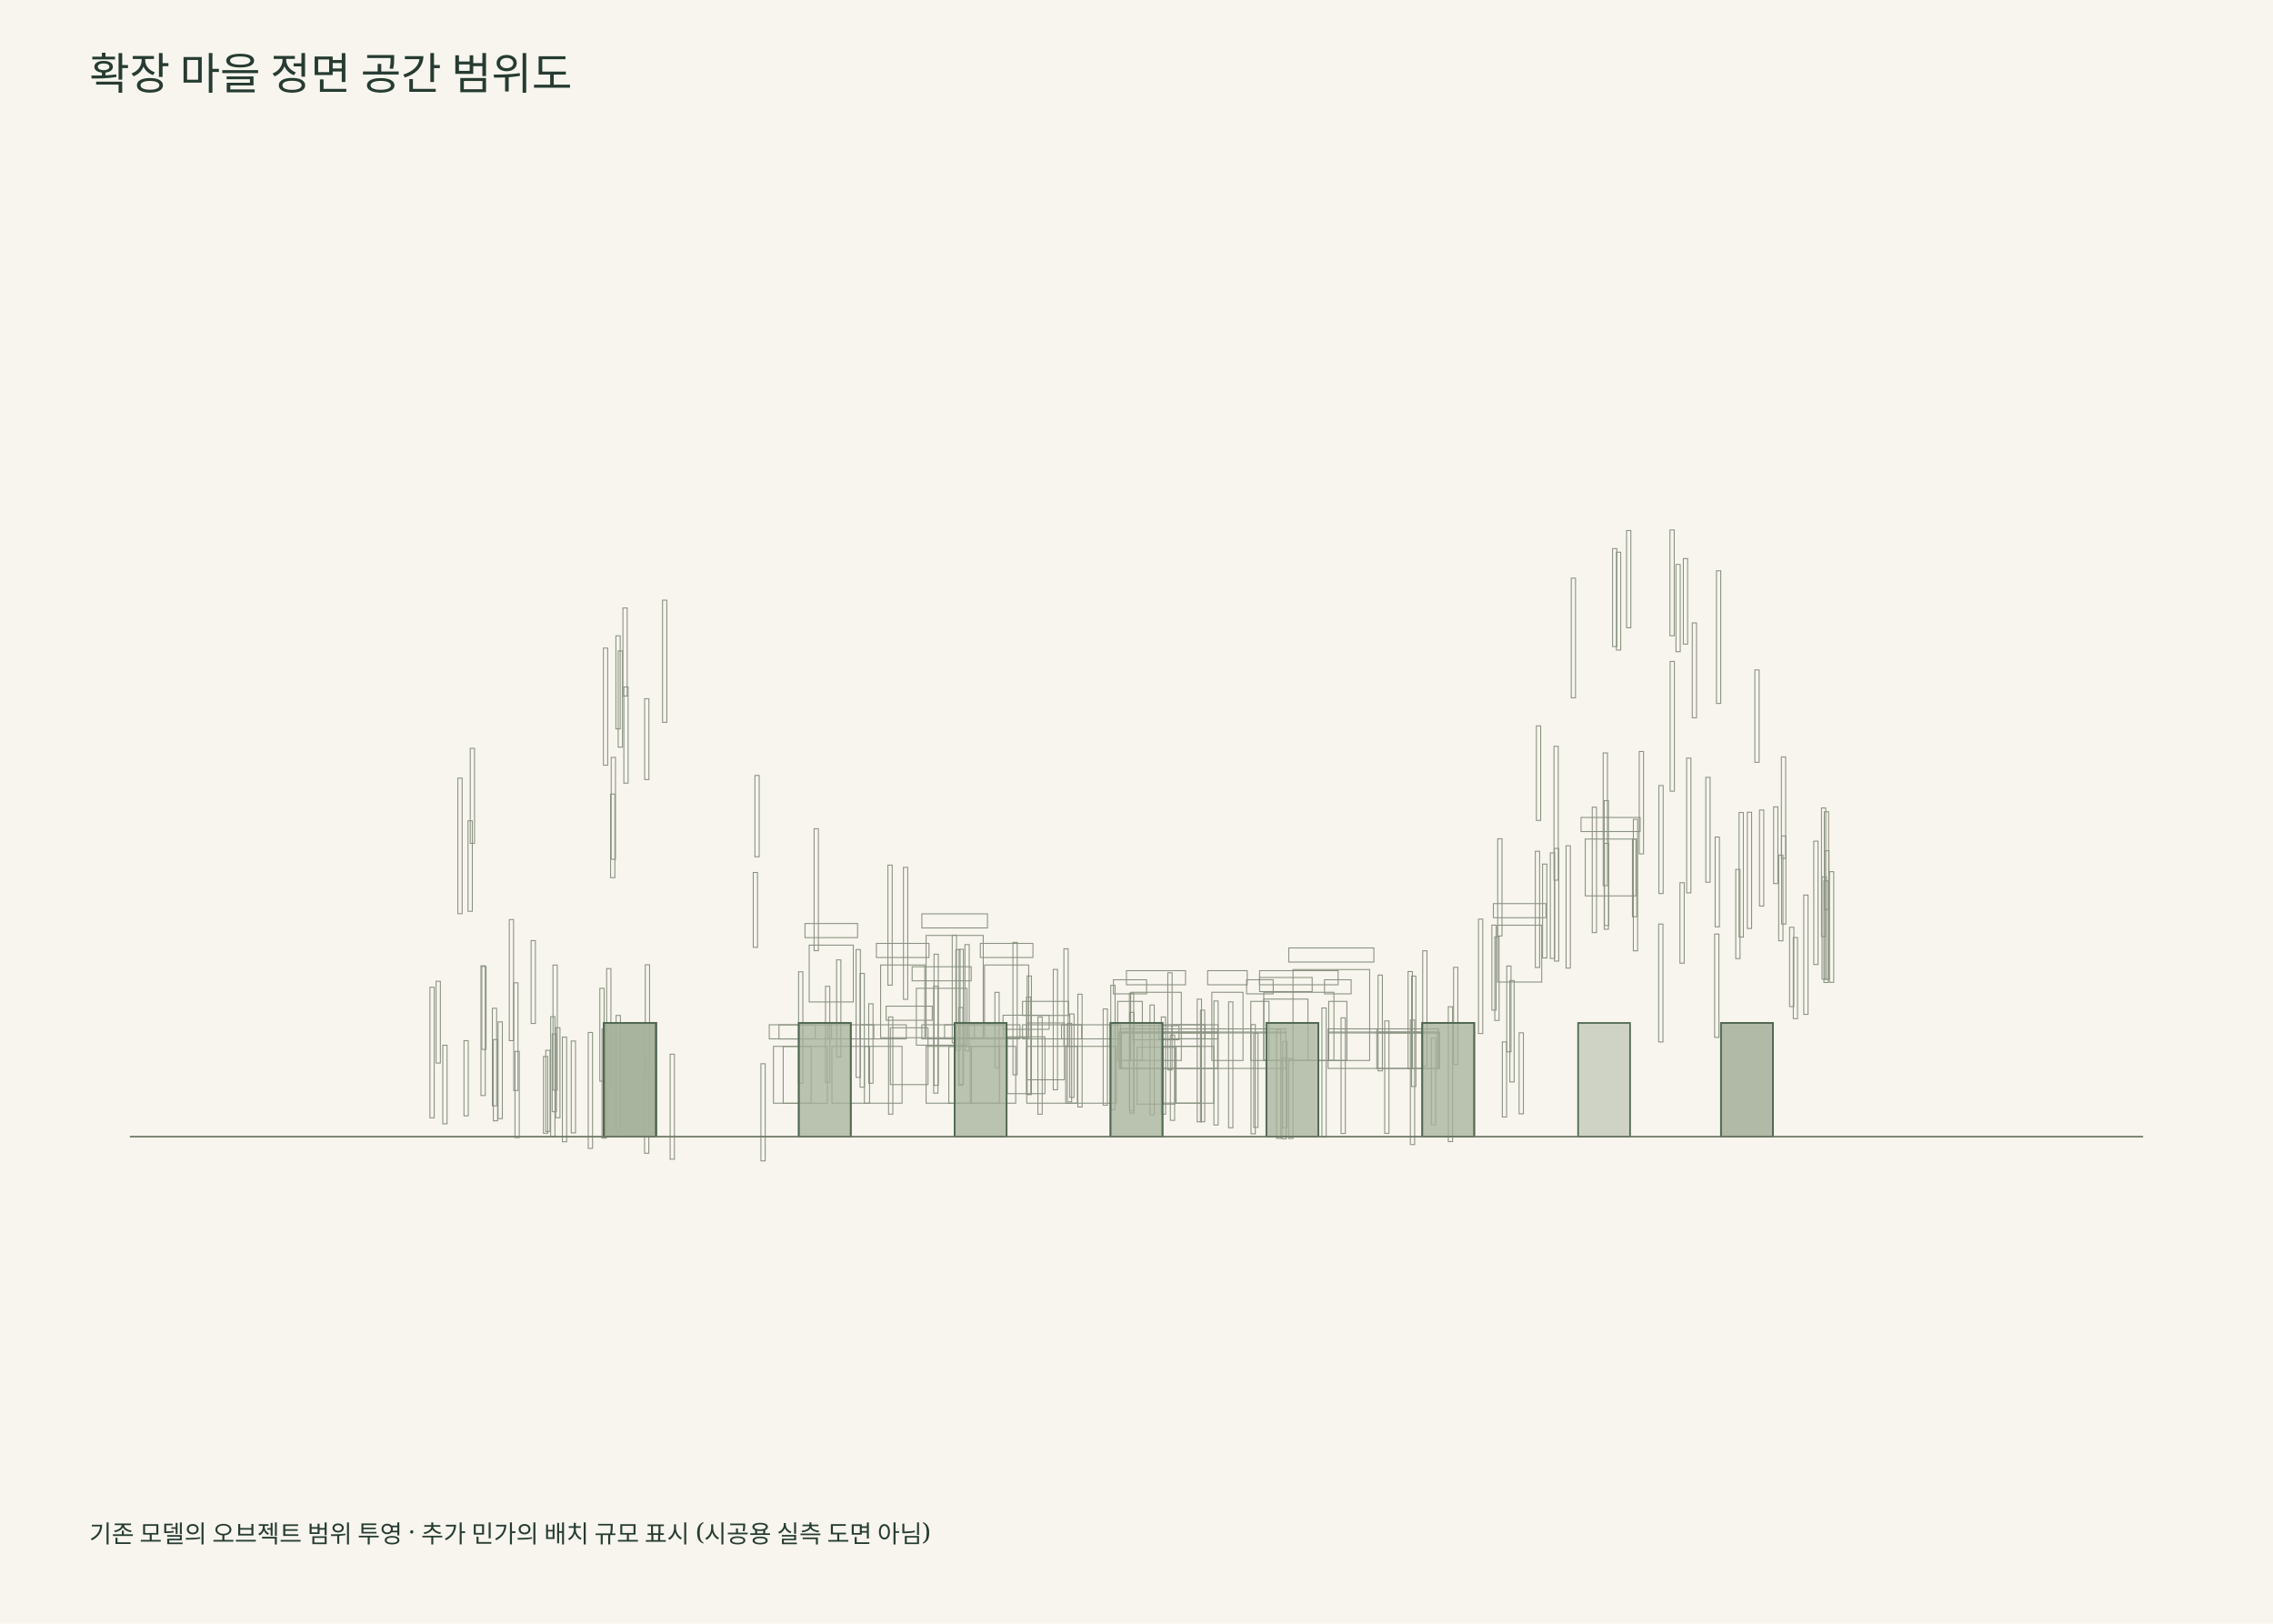
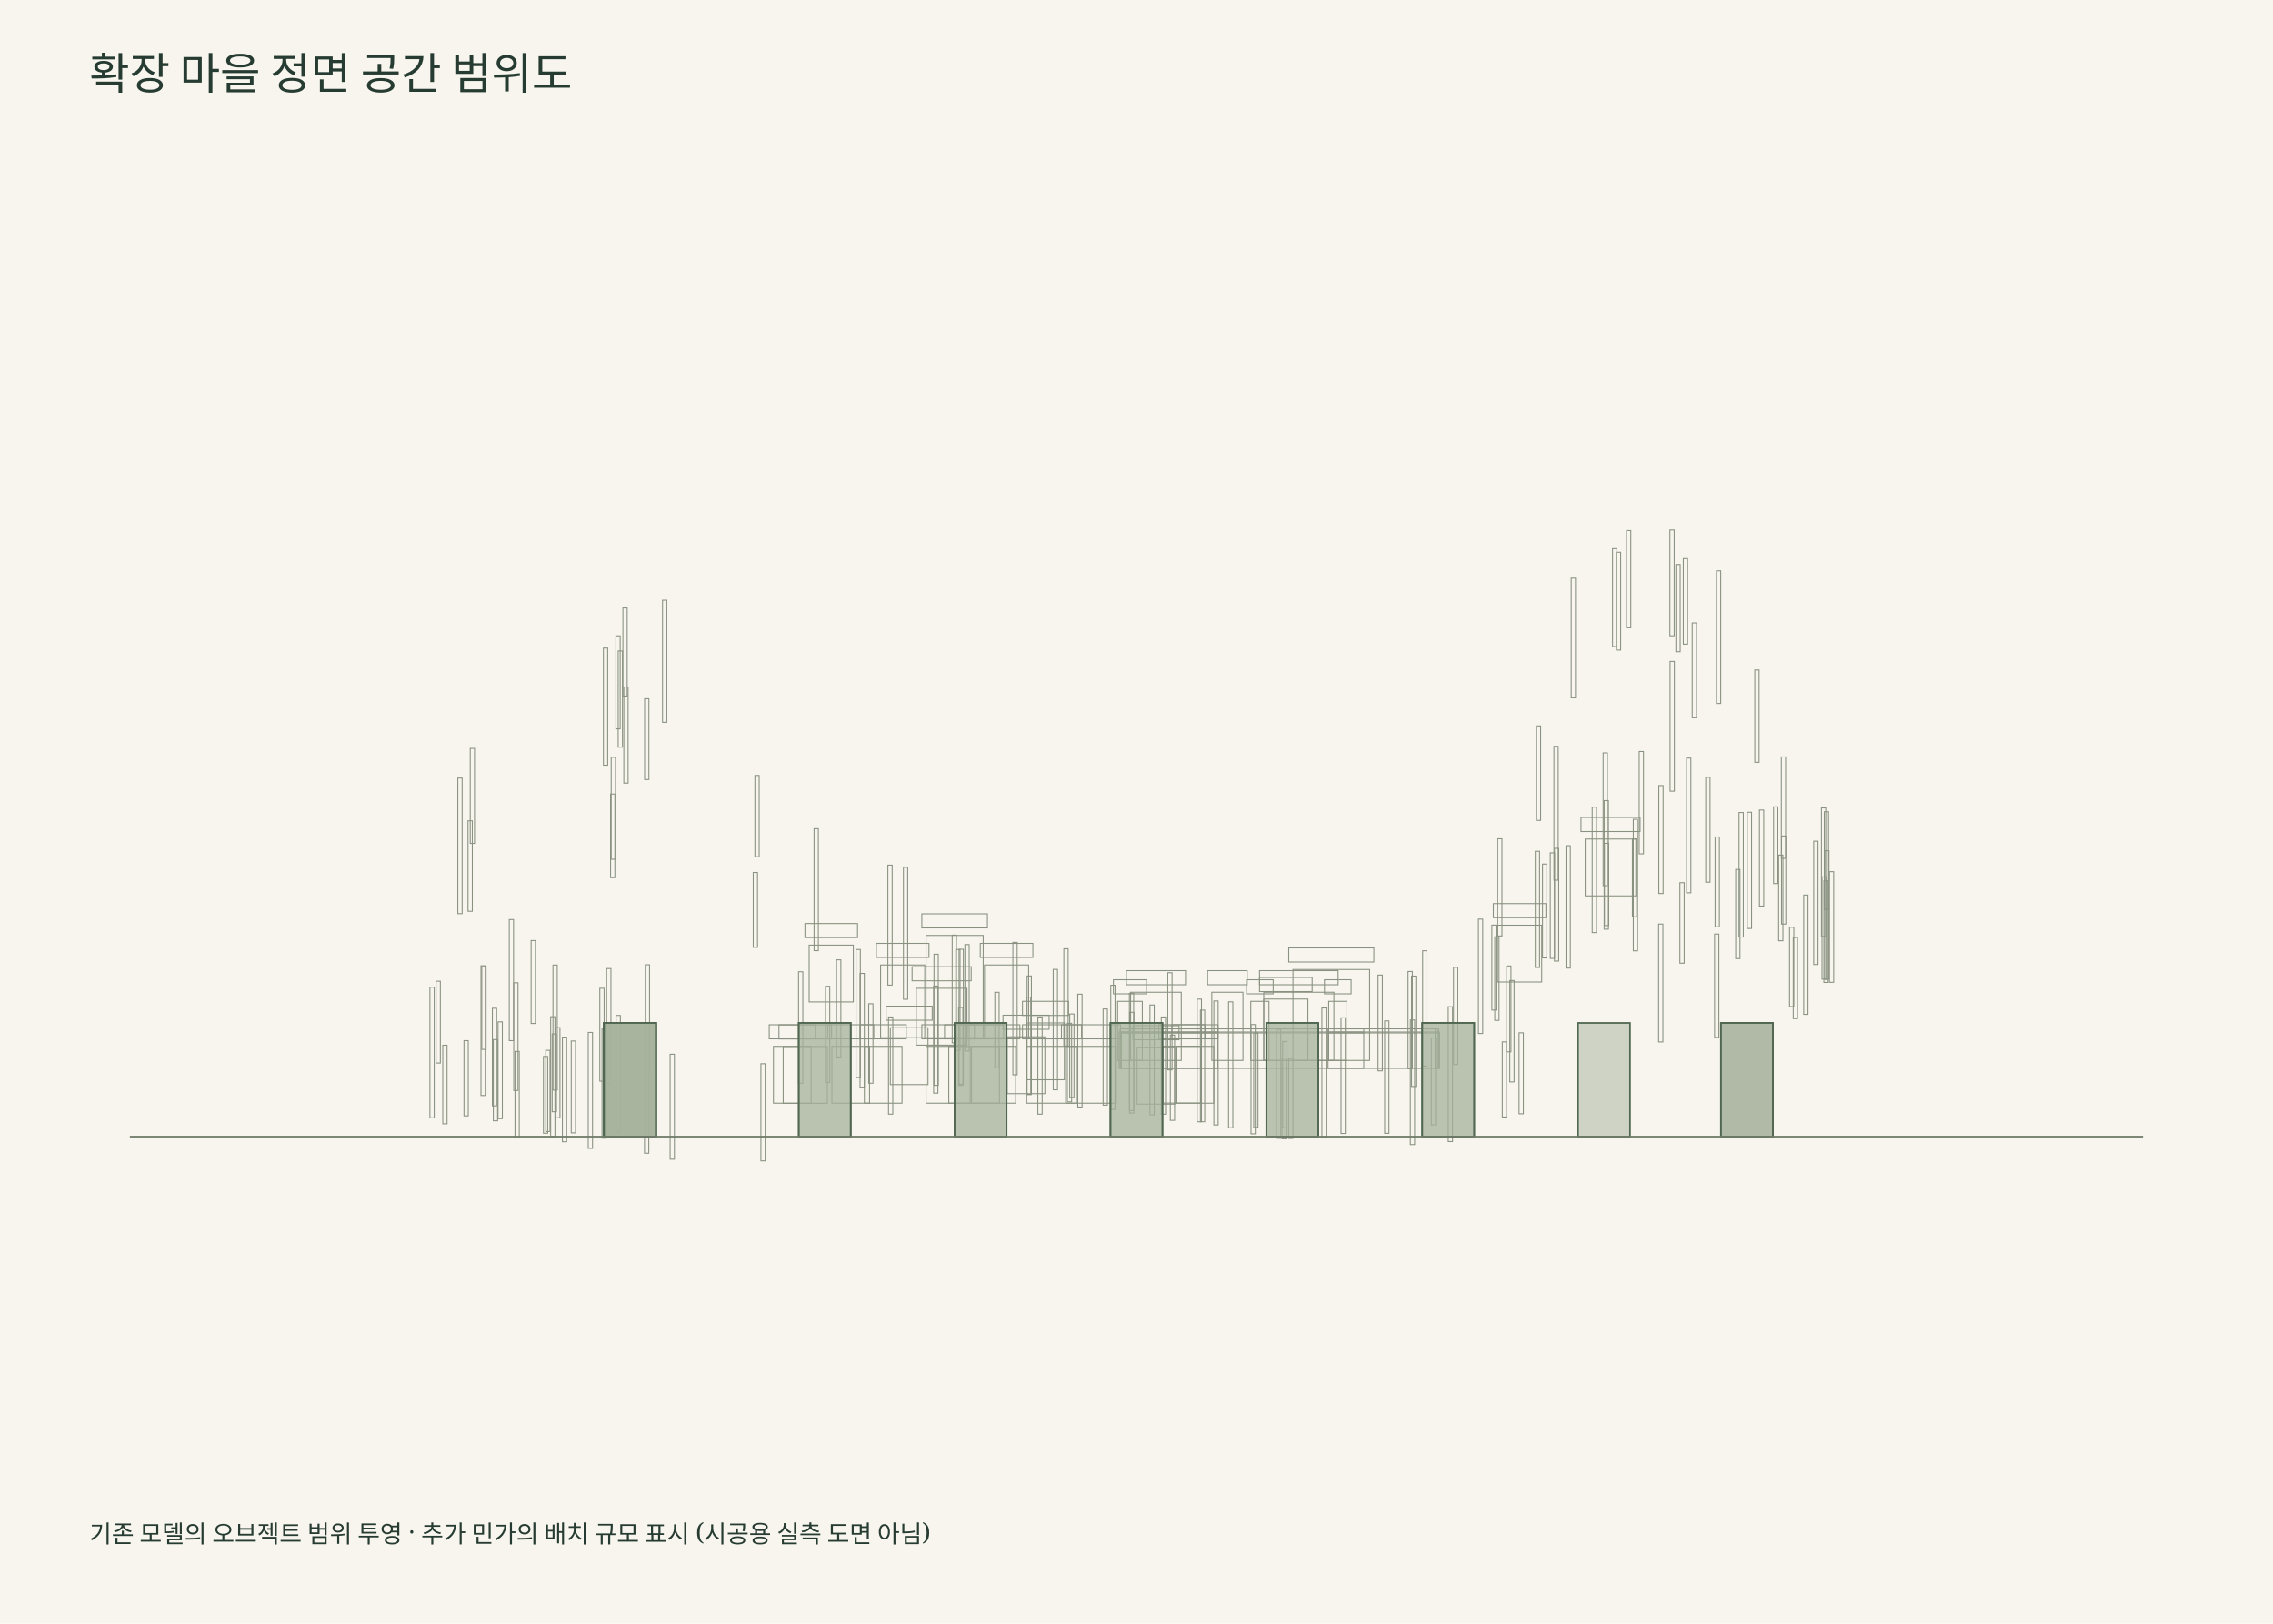
<svg xmlns="http://www.w3.org/2000/svg" width="1400" height="1000" viewBox="0 0 1400 1000">
  <defs>
    <marker id="arrow" markerWidth="8" markerHeight="8" refX="6" refY="3" orient="auto" markerUnits="strokeWidth">
      <path d="M0 0L6 3L0 6Z" fill="#2476b5" />
    </marker>
  </defs>
  <rect width="1400" height="1000" fill="#f7f5ee" />
  <style>text{font-family:serif;fill:#263b31} .route{fill:none;stroke:#397ea3;stroke-width:2}</style>
  <text x="55" y="55" font-size="27">확장 마을 정면 공간 범위도</text>
  <rect x="743.8" y="597.8" width="24.4" height="8.68" fill="none" stroke="#899180" stroke-width=".6" />
  <rect x="746.4" y="611.1" width="19.2" height="42" fill="none" stroke="#899180" stroke-width=".6" />
  <rect x="689.28" y="635.6" width="1.44" height="22.4" fill="none" stroke="#899180" stroke-width=".6" />
  <rect x="885.28" y="635.6" width="1.44" height="22.4" fill="none" stroke="#899180" stroke-width=".6" />
  <rect x="690" y="633.64" width="60" height="2.52" fill="none" stroke="#899180" stroke-width=".6" />
  <rect x="818" y="633.64" width="68" height="2.52" fill="none" stroke="#899180" stroke-width=".6" />
  <rect x="690" y="635.6" width="60" height="22.4" fill="none" stroke="#899180" stroke-width=".6" />
  <rect x="818" y="635.6" width="68" height="22.4" fill="none" stroke="#899180" stroke-width=".6" />
  <rect x="567.8" y="562.8" width="40.4" height="8.68" fill="none" stroke="#899180" stroke-width=".6" />
  <rect x="570.4" y="576.1" width="35.2" height="63" fill="none" stroke="#899180" stroke-width=".6" />
  <rect x="603.8" y="581" width="32.4" height="8.68" fill="none" stroke="#899180" stroke-width=".6" />
  <rect x="606.4" y="594.3" width="27.2" height="44.8" fill="none" stroke="#899180" stroke-width=".6" />
  <rect x="539.8" y="581" width="32.4" height="8.68" fill="none" stroke="#899180" stroke-width=".6" />
  <rect x="542.4" y="594.3" width="27.2" height="44.8" fill="none" stroke="#899180" stroke-width=".6" />
  <rect x="793.8" y="583.8" width="52.4" height="8.68" fill="none" stroke="#899180" stroke-width=".6" />
  <rect x="796.4" y="597.1" width="47.2" height="56" fill="none" stroke="#899180" stroke-width=".6" />
  <rect x="775.8" y="597.8" width="48.4" height="8.68" fill="none" stroke="#899180" stroke-width=".6" />
  <rect x="778.4" y="611.1" width="43.2" height="42" fill="none" stroke="#899180" stroke-width=".6" />
  <rect x="815.8" y="603.4" width="16.4" height="8.68" fill="none" stroke="#899180" stroke-width=".6" />
  <rect x="818.4" y="616.7" width="11.2" height="36.4" fill="none" stroke="#899180" stroke-width=".6" />
  <rect x="767.8" y="603.4" width="16.4" height="8.68" fill="none" stroke="#899180" stroke-width=".6" />
  <rect x="770.4" y="616.7" width="11.2" height="36.4" fill="none" stroke="#899180" stroke-width=".6" />
  <rect x="693.8" y="597.8" width="36.4" height="8.68" fill="none" stroke="#899180" stroke-width=".6" />
  <rect x="696.4" y="611.1" width="31.2" height="42" fill="none" stroke="#899180" stroke-width=".6" />
  <rect x="685.8" y="603.4" width="20.4" height="8.68" fill="none" stroke="#899180" stroke-width=".6" />
  <rect x="688.4" y="616.7" width="15.2" height="36.4" fill="none" stroke="#899180" stroke-width=".6" />
  <rect x="775.8" y="602" width="32.4" height="8.68" fill="none" stroke="#899180" stroke-width=".6" />
  <rect x="778.4" y="615.3" width="27.2" height="37.8" fill="none" stroke="#899180" stroke-width=".6" />
  <rect x="473.8" y="631.12" width="28.4" height="8.68" fill="none" stroke="#899180" stroke-width=".6" />
  <rect x="476.4" y="644.42" width="23.2" height="35" fill="none" stroke="#899180" stroke-width=".6" />
  <rect x="545.8" y="619.663" width="28.4" height="8.68" fill="none" stroke="#899180" stroke-width=".6" />
  <rect x="548.4" y="632.963" width="23.2" height="35" fill="none" stroke="#899180" stroke-width=".6" />
  <rect x="617.8" y="625.235" width="28.4" height="8.68" fill="none" stroke="#899180" stroke-width=".6" />
  <rect x="620.4" y="638.535" width="23.2" height="35" fill="none" stroke="#899180" stroke-width=".6" />
  <rect x="697.8" y="631.684" width="28.4" height="8.68" fill="none" stroke="#899180" stroke-width=".6" />
  <rect x="700.4" y="644.984" width="23.2" height="35" fill="none" stroke="#899180" stroke-width=".6" />
  <rect x="509.8" y="631.12" width="28.4" height="8.68" fill="none" stroke="#899180" stroke-width=".6" />
  <rect x="512.4" y="644.42" width="23.2" height="35" fill="none" stroke="#899180" stroke-width=".6" />
  <rect x="567.8" y="631.12" width="32.4" height="8.68" fill="none" stroke="#899180" stroke-width=".6" />
  <rect x="570.4" y="644.42" width="27.2" height="35" fill="none" stroke="#899180" stroke-width=".6" />
  <rect x="629.8" y="631.12" width="36.4" height="8.68" fill="none" stroke="#899180" stroke-width=".6" />
  <rect x="632.4" y="644.42" width="31.2" height="35" fill="none" stroke="#899180" stroke-width=".6" />
  <rect x="529.8" y="631.12" width="28.4" height="8.68" fill="none" stroke="#899180" stroke-width=".6" />
  <rect x="532.4" y="644.42" width="23.2" height="35" fill="none" stroke="#899180" stroke-width=".6" />
  <rect x="595.8" y="631.12" width="32.4" height="8.68" fill="none" stroke="#899180" stroke-width=".6" />
  <rect x="598.4" y="644.42" width="27.2" height="35" fill="none" stroke="#899180" stroke-width=".6" />
  <rect x="653.8" y="631.12" width="36.4" height="8.68" fill="none" stroke="#899180" stroke-width=".6" />
  <rect x="656.4" y="644.42" width="31.2" height="35" fill="none" stroke="#899180" stroke-width=".6" />
  <rect x="721.8" y="631.12" width="28.4" height="8.68" fill="none" stroke="#899180" stroke-width=".6" />
  <rect x="724.4" y="644.42" width="23.2" height="35" fill="none" stroke="#899180" stroke-width=".6" />
  <rect x="479.8" y="631.184" width="32.4" height="8.68" fill="none" stroke="#899180" stroke-width=".6" />
  <rect x="482.4" y="644.484" width="27.2" height="35" fill="none" stroke="#899180" stroke-width=".6" />
  <rect x="581.8" y="631.12" width="36.4" height="8.68" fill="none" stroke="#899180" stroke-width=".6" />
  <rect x="584.4" y="644.42" width="31.2" height="35" fill="none" stroke="#899180" stroke-width=".6" />
  <rect x="713.8" y="631.054" width="28.4" height="8.68" fill="none" stroke="#899180" stroke-width=".6" />
  <rect x="716.4" y="644.354" width="23.2" height="35" fill="none" stroke="#899180" stroke-width=".6" />
  <rect x="495.8" y="568.769" width="32.4" height="8.68" fill="none" stroke="#899180" stroke-width=".6" />
  <rect x="498.4" y="582.069" width="27.2" height="35" fill="none" stroke="#899180" stroke-width=".6" />
  <rect x="561.8" y="595.367" width="36.4" height="8.68" fill="none" stroke="#899180" stroke-width=".6" />
  <rect x="564.4" y="608.667" width="31.2" height="35" fill="none" stroke="#899180" stroke-width=".6" />
  <rect x="629.8" y="616.696" width="28.4" height="8.68" fill="none" stroke="#899180" stroke-width=".6" />
  <rect x="632.4" y="629.996" width="23.2" height="35" fill="none" stroke="#899180" stroke-width=".6" />
  <rect x="919.8" y="556.501" width="32.4" height="8.68" fill="none" stroke="#899180" stroke-width=".6" />
  <rect x="922.4" y="569.801" width="27.2" height="35" fill="none" stroke="#899180" stroke-width=".6" />
  <rect x="973.8" y="503.442" width="36.4" height="8.68" fill="none" stroke="#899180" stroke-width=".6" />
  <rect x="976.4" y="516.742" width="31.2" height="35" fill="none" stroke="#899180" stroke-width=".6" />
-   <rect x="690" y="635.6" width="102" height="22.4" fill="none" stroke="#899180" stroke-width=".6" />
-   <rect x="848" y="635.6" width="38" height="22.4" fill="none" stroke="#899180" stroke-width=".6" />
-   <rect x="690" y="633.64" width="102" height="2.52" fill="none" stroke="#899180" stroke-width=".6" />
-   <rect x="848" y="633.64" width="38" height="2.52" fill="none" stroke="#899180" stroke-width=".6" />
+   <rect x="690" y="635.6" width="150" height="22.4" fill="none" stroke="#899180" stroke-width=".6" />
+   <rect x="884" y="635.6" width="2" height="22.4" fill="none" stroke="#899180" stroke-width=".6" />
+   <rect x="690" y="633.64" width="150" height="2.52" fill="none" stroke="#899180" stroke-width=".6" />
+   <rect x="884" y="633.64" width="2" height="2.52" fill="none" stroke="#899180" stroke-width=".6" />
  <rect x="296.745" y="595.202" width="2.635" height="51.117" fill="none" stroke="#899180" stroke-width=".6" />
  <rect x="695.782" y="623.474" width="2.637" height="62.028" fill="none" stroke="#899180" stroke-width=".6" />
  <rect x="586.503" y="575.915" width="2.637" height="66.369" fill="none" stroke="#899180" stroke-width=".6" />
  <rect x="918.897" y="569.739" width="2.635" height="52.336" fill="none" stroke="#899180" stroke-width=".6" />
  <rect x="1001.842" y="326.723" width="2.636" height="59.887" fill="none" stroke="#899180" stroke-width=".6" />
  <rect x="346.387" y="638.739" width="2.637" height="64.436" fill="none" stroke="#899180" stroke-width=".6" />
  <rect x="590.454" y="620.486" width="2.634" height="47.994" fill="none" stroke="#899180" stroke-width=".6" />
  <rect x="1080.854" y="412.61" width="2.636" height="56.871" fill="none" stroke="#899180" stroke-width=".6" />
  <rect x="1034.72" y="543.632" width="2.635" height="49.573" fill="none" stroke="#899180" stroke-width=".6" />
  <rect x="1006.018" y="504.59" width="2.638" height="81.002" fill="none" stroke="#899180" stroke-width=".6" />
  <rect x="852.872" y="628.737" width="2.637" height="69.241" fill="none" stroke="#899180" stroke-width=".6" />
  <rect x="946.299" y="447.056" width="2.636" height="58.2" fill="none" stroke="#899180" stroke-width=".6" />
  <rect x="408.079" y="369.617" width="2.638" height="75.237" fill="none" stroke="#899180" stroke-width=".6" />
  <rect x="306.766" y="629.341" width="2.636" height="59.592" fill="none" stroke="#899180" stroke-width=".6" />
  <rect x="1104.526" y="577.396" width="2.635" height="49.96" fill="none" stroke="#899180" stroke-width=".6" />
  <rect x="1092.422" y="496.91" width="2.634" height="47.245" fill="none" stroke="#899180" stroke-width=".6" />
  <rect x="1102.252" y="571.074" width="2.635" height="48.841" fill="none" stroke="#899180" stroke-width=".6" />
  <rect x="373.653" y="596.504" width="2.637" height="70.835" fill="none" stroke="#899180" stroke-width=".6" />
  <rect x="397.045" y="430.311" width="2.635" height="49.796" fill="none" stroke="#899180" stroke-width=".6" />
  <rect x="296.242" y="594.796" width="2.638" height="79.892" fill="none" stroke="#899180" stroke-width=".6" />
  <rect x="1110.977" y="551.237" width="2.638" height="73.482" fill="none" stroke="#899180" stroke-width=".6" />
  <rect x="1121.892" y="497.583" width="2.638" height="79.19" fill="none" stroke="#899180" stroke-width=".6" />
  <rect x="695.642" y="611.723" width="2.638" height="72.285" fill="none" stroke="#899180" stroke-width=".6" />
  <rect x="995.6" y="340.075" width="2.636" height="60.256" fill="none" stroke="#899180" stroke-width=".6" />
  <rect x="881.614" y="639.302" width="2.636" height="53.466" fill="none" stroke="#899180" stroke-width=".6" />
  <rect x="1076.225" y="500.227" width="2.638" height="71.603" fill="none" stroke="#899180" stroke-width=".6" />
  <rect x="772.211" y="636.274" width="2.636" height="58.051" fill="none" stroke="#899180" stroke-width=".6" />
  <rect x="876.272" y="585.55" width="2.637" height="71.019" fill="none" stroke="#899180" stroke-width=".6" />
  <rect x="1095.538" y="526.621" width="2.635" height="52.774" fill="none" stroke="#899180" stroke-width=".6" />
  <rect x="1122.246" y="540.028" width="2.637" height="63.01" fill="none" stroke="#899180" stroke-width=".6" />
  <rect x="316.421" y="605.269" width="2.637" height="66.325" fill="none" stroke="#899180" stroke-width=".6" />
  <rect x="1057.22" y="351.534" width="2.638" height="81.698" fill="none" stroke="#899180" stroke-width=".6" />
  <rect x="376.073" y="489.008" width="2.635" height="51.52" fill="none" stroke="#899180" stroke-width=".6" />
  <rect x="268.591" y="604.315" width="2.635" height="50.384" fill="none" stroke="#899180" stroke-width=".6" />
  <rect x="632.266" y="614.095" width="2.636" height="59.898" fill="none" stroke="#899180" stroke-width=".6" />
  <rect x="379.474" y="625.365" width="2.638" height="71.888" fill="none" stroke="#899180" stroke-width=".6" />
  <rect x="327.129" y="579.274" width="2.635" height="51.052" fill="none" stroke="#899180" stroke-width=".6" />
  <rect x="648.722" y="597.021" width="2.638" height="74.151" fill="none" stroke="#899180" stroke-width=".6" />
  <rect x="739.388" y="622.093" width="2.637" height="68.76" fill="none" stroke="#899180" stroke-width=".6" />
  <rect x="1071.144" y="500.394" width="2.638" height="76.706" fill="none" stroke="#899180" stroke-width=".6" />
  <rect x="789.611" y="651.587" width="2.635" height="49.767" fill="none" stroke="#899180" stroke-width=".6" />
  <rect x="1028.676" y="407.338" width="2.638" height="79.925" fill="none" stroke="#899180" stroke-width=".6" />
  <rect x="1038.839" y="466.872" width="2.638" height="82.991" fill="none" stroke="#899180" stroke-width=".6" />
  <rect x="384.233" y="423.079" width="2.636" height="59.218" fill="none" stroke="#899180" stroke-width=".6" />
  <rect x="468.676" y="655.117" width="2.636" height="59.834" fill="none" stroke="#899180" stroke-width=".6" />
  <rect x="1126.803" y="536.842" width="2.637" height="68.13" fill="none" stroke="#899180" stroke-width=".6" />
  <rect x="720.85" y="637.454" width="2.635" height="52.537" fill="none" stroke="#899180" stroke-width=".6" />
  <rect x="1032.26" y="347.624" width="2.636" height="53.747" fill="none" stroke="#899180" stroke-width=".6" />
  <rect x="1050.648" y="478.731" width="2.637" height="64.582" fill="none" stroke="#899180" stroke-width=".6" />
  <rect x="1056.399" y="515.481" width="2.636" height="55.303" fill="none" stroke="#899180" stroke-width=".6" />
  <rect x="1028.567" y="326.368" width="2.637" height="65.172" fill="none" stroke="#899180" stroke-width=".6" />
  <rect x="379.353" y="391.565" width="2.636" height="57.332" fill="none" stroke="#899180" stroke-width=".6" />
  <rect x="920.69" y="576.934" width="2.635" height="51.501" fill="none" stroke="#899180" stroke-width=".6" />
  <rect x="825.993" y="626.844" width="2.637" height="71.235" fill="none" stroke="#899180" stroke-width=".6" />
  <rect x="679.463" y="621.384" width="2.636" height="59.238" fill="none" stroke="#899180" stroke-width=".6" />
  <rect x="334.722" y="650.627" width="2.634" height="47.304" fill="none" stroke="#899180" stroke-width=".6" />
  <rect x="1036.825" y="344.02" width="2.635" height="52.675" fill="none" stroke="#899180" stroke-width=".6" />
  <rect x="1005.464" y="516.707" width="2.634" height="47.912" fill="none" stroke="#899180" stroke-width=".6" />
  <rect x="814.206" y="620.774" width="2.638" height="79.541" fill="none" stroke="#899180" stroke-width=".6" />
  <rect x="1069.083" y="535.466" width="2.636" height="54.921" fill="none" stroke="#899180" stroke-width=".6" />
  <rect x="935.664" y="636.078" width="2.635" height="49.871" fill="none" stroke="#899180" stroke-width=".6" />
  <rect x="527.293" y="584.775" width="2.638" height="78.757" fill="none" stroke="#899180" stroke-width=".6" />
  <rect x="950.104" y="532.151" width="2.636" height="57.817" fill="none" stroke="#899180" stroke-width=".6" />
  <rect x="957.45" y="522.478" width="2.637" height="69.435" fill="none" stroke="#899180" stroke-width=".6" />
  <rect x="1009.655" y="462.81" width="2.637" height="63.055" fill="none" stroke="#899180" stroke-width=".6" />
  <rect x="684.168" y="606.784" width="2.638" height="76.512" fill="none" stroke="#899180" stroke-width=".6" />
  <rect x="397.456" y="594.178" width="2.637" height="67.566" fill="none" stroke="#899180" stroke-width=".6" />
  <rect x="929.961" y="603.874" width="2.637" height="62.458" fill="none" stroke="#899180" stroke-width=".6" />
  <rect x="663.868" y="612.278" width="2.637" height="69.483" fill="none" stroke="#899180" stroke-width=".6" />
  <rect x="463.947" y="537.322" width="2.634" height="46.102" fill="none" stroke="#899180" stroke-width=".6" />
  <rect x="535.079" y="618.192" width="2.635" height="48.931" fill="none" stroke="#899180" stroke-width=".6" />
  <rect x="272.723" y="643.715" width="2.634" height="48.404" fill="none" stroke="#899180" stroke-width=".6" />
  <rect x="362.32" y="635.85" width="2.638" height="71.409" fill="none" stroke="#899180" stroke-width=".6" />
  <rect x="747.668" y="616.471" width="2.638" height="76.353" fill="none" stroke="#899180" stroke-width=".6" />
  <rect x="1123.911" y="523.958" width="2.638" height="79.2" fill="none" stroke="#899180" stroke-width=".6" />
  <rect x="632.649" y="601.061" width="2.638" height="73.051" fill="none" stroke="#899180" stroke-width=".6" />
  <rect x="340.099" y="636.787" width="2.634" height="47.907" fill="none" stroke="#899180" stroke-width=".6" />
  <rect x="1083.713" y="498.863" width="2.636" height="59.153" fill="none" stroke="#899180" stroke-width=".6" />
  <rect x="529.742" y="599.503" width="2.637" height="70.052" fill="none" stroke="#899180" stroke-width=".6" />
  <rect x="370.797" y="633.715" width="2.637" height="67.238" fill="none" stroke="#899180" stroke-width=".6" />
  <rect x="508.454" y="607.414" width="2.636" height="59.185" fill="none" stroke="#899180" stroke-width=".6" />
  <rect x="1097.192" y="466.172" width="2.637" height="62.491" fill="none" stroke="#899180" stroke-width=".6" />
  <rect x="351.839" y="641.118" width="2.636" height="56.591" fill="none" stroke="#899180" stroke-width=".6" />
  <rect x="954.882" y="525.244" width="2.637" height="65.011" fill="none" stroke="#899180" stroke-width=".6" />
  <rect x="993.225" y="337.879" width="2.636" height="60.293" fill="none" stroke="#899180" stroke-width=".6" />
  <rect x="612.775" y="611.139" width="2.634" height="46.462" fill="none" stroke="#899180" stroke-width=".6" />
  <rect x="928.032" y="594.924" width="2.635" height="52.866" fill="none" stroke="#899180" stroke-width=".6" />
  <rect x="708.299" y="618.938" width="2.637" height="67.595" fill="none" stroke="#899180" stroke-width=".6" />
  <rect x="892.048" y="620.023" width="2.638" height="83.036" fill="none" stroke="#899180" stroke-width=".6" />
  <rect x="1021.62" y="569.1" width="2.638" height="72.597" fill="none" stroke="#899180" stroke-width=".6" />
  <rect x="376.451" y="466.409" width="2.637" height="62.788" fill="none" stroke="#899180" stroke-width=".6" />
  <rect x="910.631" y="566.067" width="2.637" height="70.441" fill="none" stroke="#899180" stroke-width=".6" />
  <rect x="288.271" y="505.5" width="2.636" height="55.737" fill="none" stroke="#899180" stroke-width=".6" />
  <rect x="412.751" y="649.265" width="2.637" height="64.655" fill="none" stroke="#899180" stroke-width=".6" />
  <rect x="303.26" y="620.961" width="2.636" height="60.099" fill="none" stroke="#899180" stroke-width=".6" />
  <rect x="380.764" y="400.883" width="2.636" height="59.265" fill="none" stroke="#899180" stroke-width=".6" />
  <rect x="1123.396" y="542.47" width="2.637" height="62.601" fill="none" stroke="#899180" stroke-width=".6" />
  <rect x="575.295" y="587.656" width="2.638" height="80.787" fill="none" stroke="#899180" stroke-width=".6" />
  <rect x="396.978" y="653.774" width="2.636" height="56.454" fill="none" stroke="#899180" stroke-width=".6" />
  <rect x="869.433" y="601.132" width="2.637" height="67.999" fill="none" stroke="#899180" stroke-width=".6" />
  <rect x="957.132" y="459.613" width="2.638" height="82.455" fill="none" stroke="#899180" stroke-width=".6" />
  <rect x="868.684" y="628.19" width="2.638" height="76.709" fill="none" stroke="#899180" stroke-width=".6" />
  <rect x="1042.307" y="383.621" width="2.636" height="58.422" fill="none" stroke="#899180" stroke-width=".6" />
  <rect x="594.327" y="581.737" width="2.637" height="65.504" fill="none" stroke="#899180" stroke-width=".6" />
  <rect x="336.139" y="646.864" width="2.635" height="49.977" fill="none" stroke="#899180" stroke-width=".6" />
  <rect x="590.749" y="584.62" width="2.638" height="83.167" fill="none" stroke="#899180" stroke-width=".6" />
  <rect x="770.551" y="631.004" width="2.637" height="67.293" fill="none" stroke="#899180" stroke-width=".6" />
  <rect x="1056.085" y="575.258" width="2.637" height="63.621" fill="none" stroke="#899180" stroke-width=".6" />
  <rect x="988.25" y="519.372" width="2.635" height="50.657" fill="none" stroke="#899180" stroke-width=".6" />
  <rect x="313.673" y="566.334" width="2.638" height="74.566" fill="none" stroke="#899180" stroke-width=".6" />
  <rect x="1117.142" y="518.051" width="2.638" height="75.962" fill="none" stroke="#899180" stroke-width=".6" />
  <rect x="964.592" y="520.841" width="2.638" height="75.376" fill="none" stroke="#899180" stroke-width=".6" />
  <rect x="546.897" y="532.796" width="2.638" height="73.909" fill="none" stroke="#899180" stroke-width=".6" />
  <rect x="848.805" y="600.504" width="2.636" height="59.014" fill="none" stroke="#899180" stroke-width=".6" />
  <rect x="588.712" y="584.796" width="2.637" height="62.139" fill="none" stroke="#899180" stroke-width=".6" />
  <rect x="756.723" y="617.012" width="2.638" height="77.525" fill="none" stroke="#899180" stroke-width=".6" />
  <rect x="793.763" y="651.892" width="2.635" height="49.233" fill="none" stroke="#899180" stroke-width=".6" />
  <rect x="967.771" y="356.051" width="2.638" height="73.699" fill="none" stroke="#899180" stroke-width=".6" />
  <rect x="339.167" y="626.156" width="2.638" height="73.87" fill="none" stroke="#899180" stroke-width=".6" />
  <rect x="285.776" y="640.906" width="2.634" height="46.314" fill="none" stroke="#899180" stroke-width=".6" />
  <rect x="737.396" y="615.341" width="2.638" height="75.548" fill="none" stroke="#899180" stroke-width=".6" />
  <rect x="988.07" y="493.055" width="2.638" height="79.22" fill="none" stroke="#899180" stroke-width=".6" />
  <rect x="383.669" y="374.402" width="2.636" height="54.252" fill="none" stroke="#899180" stroke-width=".6" />
  <rect x="1021.746" y="483.791" width="2.637" height="66.497" fill="none" stroke="#899180" stroke-width=".6" />
  <rect x="1123.646" y="499.919" width="2.636" height="60.219" fill="none" stroke="#899180" stroke-width=".6" />
  <rect x="556.47" y="534.166" width="2.638" height="81.273" fill="none" stroke="#899180" stroke-width=".6" />
  <rect x="575.073" y="607.305" width="2.637" height="65.929" fill="none" stroke="#899180" stroke-width=".6" />
  <rect x="786.228" y="633.975" width="2.637" height="67.075" fill="none" stroke="#899180" stroke-width=".6" />
  <rect x="264.799" y="607.999" width="2.638" height="80.42" fill="none" stroke="#899180" stroke-width=".6" />
  <rect x="658.896" y="624.478" width="2.635" height="51.365" fill="none" stroke="#899180" stroke-width=".6" />
  <rect x="342.262" y="632.907" width="2.636" height="55.461" fill="none" stroke="#899180" stroke-width=".6" />
  <rect x="340.591" y="594.341" width="2.638" height="77.016" fill="none" stroke="#899180" stroke-width=".6" />
  <rect x="657.438" y="630.193" width="2.635" height="48.41" fill="none" stroke="#899180" stroke-width=".6" />
  <rect x="371.661" y="399.105" width="2.638" height="72.151" fill="none" stroke="#899180" stroke-width=".6" />
  <rect x="1097.317" y="514.866" width="2.636" height="54.222" fill="none" stroke="#899180" stroke-width=".6" />
  <rect x="289.633" y="460.899" width="2.636" height="58.511" fill="none" stroke="#899180" stroke-width=".6" />
  <rect x="790.035" y="641.433" width="2.635" height="53.069" fill="none" stroke="#899180" stroke-width=".6" />
  <rect x="282.001" y="479.199" width="2.638" height="83.485" fill="none" stroke="#899180" stroke-width=".6" />
  <rect x="623.883" y="580.36" width="2.638" height="81.573" fill="none" stroke="#899180" stroke-width=".6" />
  <rect x="491.865" y="598.482" width="2.637" height="68.657" fill="none" stroke="#899180" stroke-width=".6" />
  <rect x="317.191" y="647.529" width="2.635" height="53.069" fill="none" stroke="#899180" stroke-width=".6" />
  <rect x="980.705" y="497.109" width="2.638" height="77.247" fill="none" stroke="#899180" stroke-width=".6" />
  <rect x="464.973" y="477.56" width="2.635" height="50.072" fill="none" stroke="#899180" stroke-width=".6" />
  <rect x="925.324" y="641.659" width="2.634" height="46.264" fill="none" stroke="#899180" stroke-width=".6" />
  <rect x="945.646" y="524.266" width="2.638" height="71.578" fill="none" stroke="#899180" stroke-width=".6" />
  <rect x="369.449" y="608.655" width="2.636" height="57.209" fill="none" stroke="#899180" stroke-width=".6" />
  <rect x="987.438" y="463.684" width="2.638" height="81.794" fill="none" stroke="#899180" stroke-width=".6" />
  <rect x="501.424" y="510.382" width="2.638" height="75.11" fill="none" stroke="#899180" stroke-width=".6" />
  <rect x="303.852" y="640.238" width="2.635" height="50.039" fill="none" stroke="#899180" stroke-width=".6" />
  <rect x="515.282" y="591.151" width="2.636" height="59.855" fill="none" stroke="#899180" stroke-width=".6" />
  <rect x="655.282" y="584.323" width="2.636" height="59.855" fill="none" stroke="#899180" stroke-width=".6" />
  <rect x="867.282" y="598.323" width="2.636" height="59.855" fill="none" stroke="#899180" stroke-width=".6" />
  <rect x="719.282" y="599.072" width="2.636" height="59.855" fill="none" stroke="#899180" stroke-width=".6" />
  <rect x="547.282" y="626.323" width="2.636" height="59.855" fill="none" stroke="#899180" stroke-width=".6" />
  <rect x="639.282" y="626.323" width="2.636" height="59.855" fill="none" stroke="#899180" stroke-width=".6" />
  <rect x="715.282" y="626.323" width="2.636" height="59.855" fill="none" stroke="#899180" stroke-width=".6" />
  <rect x="895.282" y="595.748" width="2.636" height="59.855" fill="none" stroke="#899180" stroke-width=".6" />
  <rect x="922.482" y="516.58" width="2.636" height="59.855" fill="none" stroke="#899180" stroke-width=".6" />
  <rect x="372" y="630" width="32" height="70" fill="#a6b29b80" stroke="#506751" />
  <rect x="372" y="630" width="32" height="70" fill="#a6b29b80" stroke="#506751" />
  <rect x="372" y="630" width="32" height="70" fill="#a6b29b80" stroke="#506751" />
  <rect x="372" y="630" width="32" height="70" fill="#a6b29b80" stroke="#506751" />
  <rect x="372" y="630" width="32" height="70" fill="#a6b29b80" stroke="#506751" />
  <rect x="492" y="630" width="32" height="70" fill="#a6b29b80" stroke="#506751" />
  <rect x="588" y="630" width="32" height="70" fill="#a6b29b80" stroke="#506751" />
  <rect x="684" y="630" width="32" height="70" fill="#a6b29b80" stroke="#506751" />
  <rect x="780" y="630" width="32" height="70" fill="#a6b29b80" stroke="#506751" />
  <rect x="876" y="630" width="32" height="70" fill="#a6b29b80" stroke="#506751" />
  <rect x="1060" y="630" width="32" height="70" fill="#a6b29b80" stroke="#506751" />
  <rect x="1060" y="630" width="32" height="70" fill="#a6b29b80" stroke="#506751" />
  <rect x="1060" y="630" width="32" height="70" fill="#a6b29b80" stroke="#506751" />
  <rect x="972" y="630" width="32" height="70" fill="#a6b29b80" stroke="#506751" />
  <rect x="876" y="630" width="32" height="70" fill="#a6b29b80" stroke="#506751" />
  <rect x="780" y="630" width="32" height="70" fill="#a6b29b80" stroke="#506751" />
  <rect x="684" y="630" width="32" height="70" fill="#a6b29b80" stroke="#506751" />
  <rect x="588" y="630" width="32" height="70" fill="#a6b29b80" stroke="#506751" />
  <rect x="492" y="630" width="32" height="70" fill="#a6b29b80" stroke="#506751" />
  <path d="M80 700H1320" stroke="#6f7b69" />
  <text x="55" y="950" font-size="15">기존 모델의 오브젝트 범위 투영 · 추가 민가의 배치 규모 표시 (시공용 실측 도면 아님)</text>
</svg>
